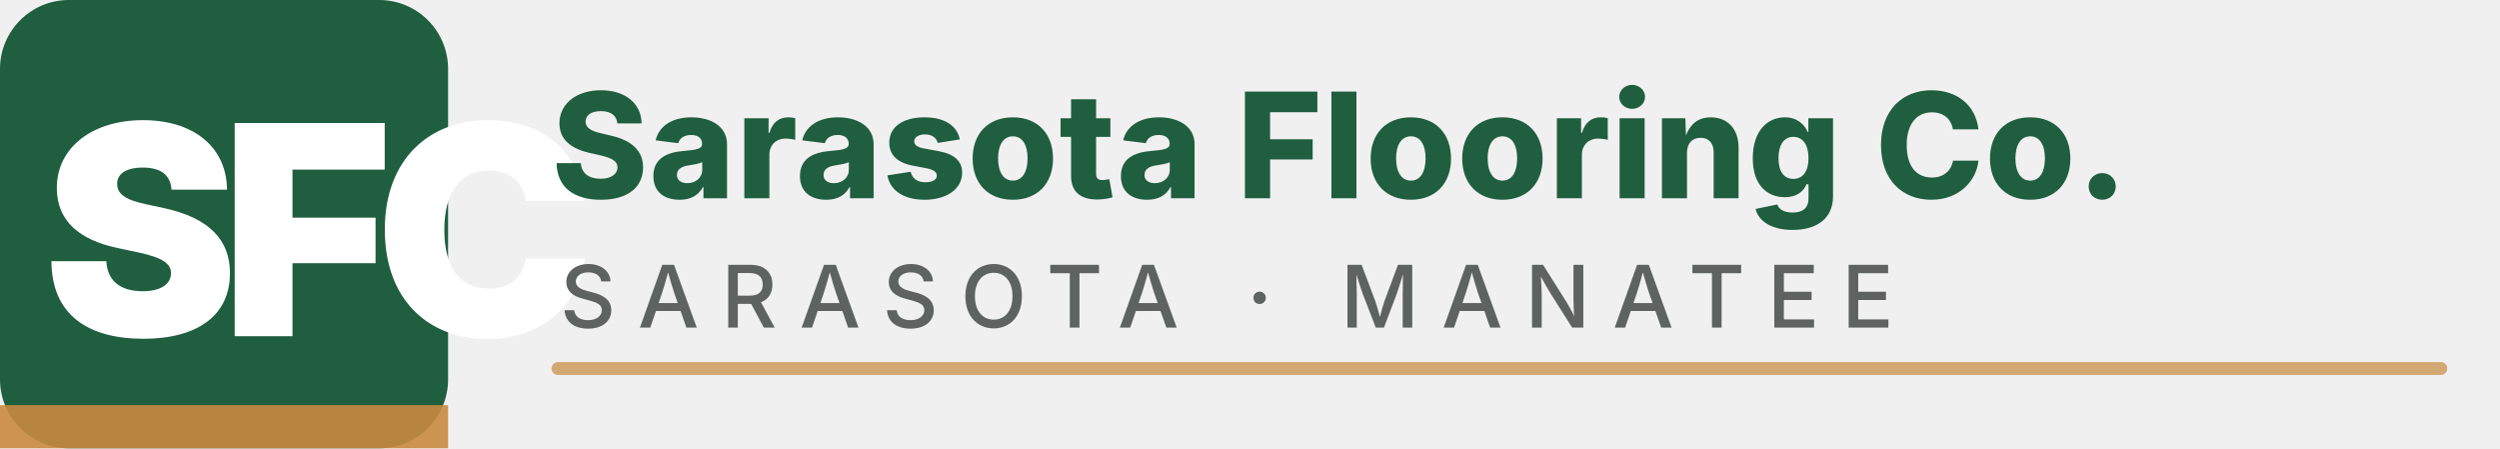
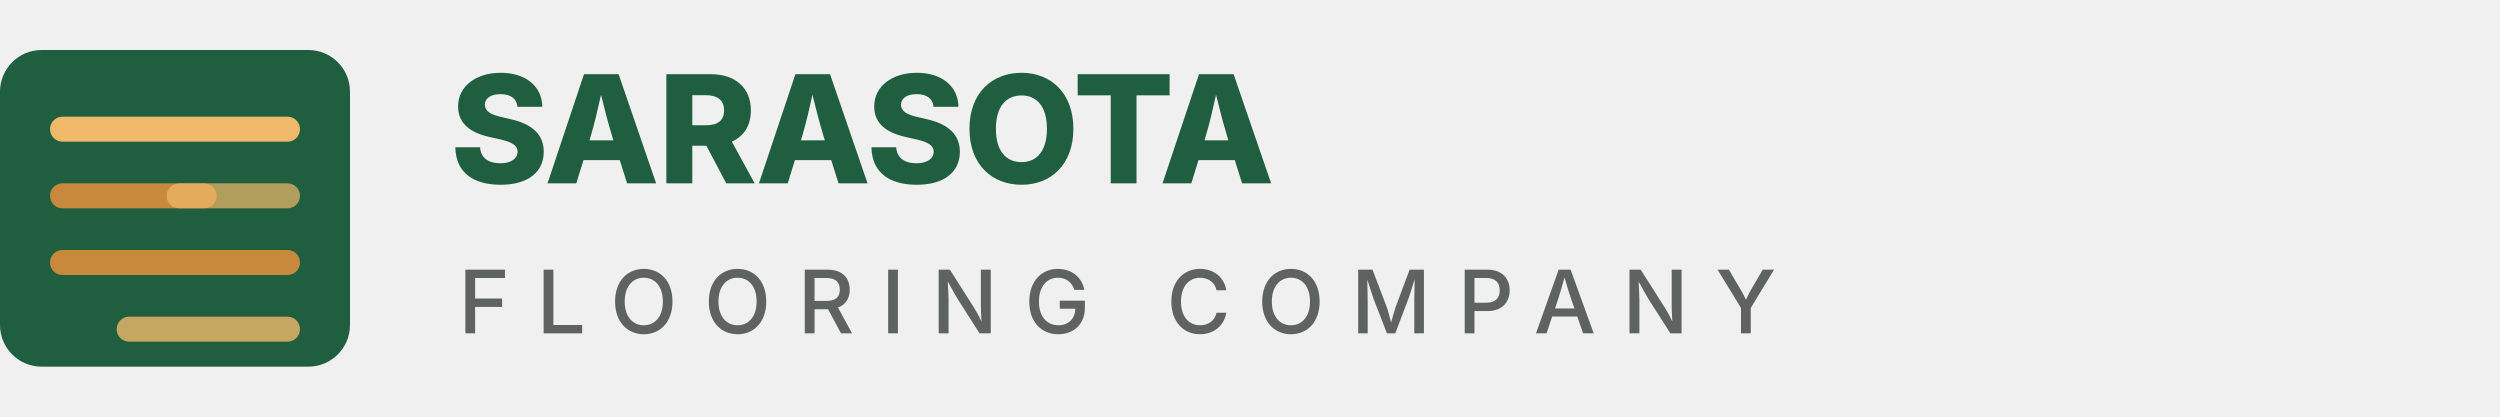
- <svg xmlns="http://www.w3.org/2000/svg" viewBox="0 0 290 52" role="img" aria-label="Sarasota Flooring Company">
-   <rect width="52" height="52" rx="8" fill="#1F5F3F" />
-   <text x="5" y="39" font-family="'Outfit','Inter',-apple-system,sans-serif" font-weight="900" font-size="34" fill="#FFFFFF" letter-spacing="-2">SFC</text>
-   <rect x="0" y="47" width="52" height="5" fill="#C8893D" opacity="0.9" />
-   <text x="64" y="23" font-family="'Outfit','Inter',-apple-system,sans-serif" font-weight="800" font-size="17" fill="#1F5F3F" letter-spacing="0.1">Sarasota Flooring Co.</text>
-   <text x="65" y="38" font-family="'Outfit','Inter',-apple-system,sans-serif" font-weight="500" font-size="10" fill="#5E6362" letter-spacing="2.6">SARASOTA · MANATEE</text>
-   <rect x="64" y="42" width="220" height="1.5" rx=".75" fill="#C8893D" opacity="0.7" />
+ <svg xmlns="http://www.w3.org/2000/svg" viewBox="0 0 300 50" role="img" aria-label="Sarasota Flooring Company">
+   <rect x="0" y="6" width="42" height="38" rx="5" fill="#1F5F3F" />
+   <rect x="6" y="14" width="30" height="3" rx="1.5" fill="#F0B96A" />
+   <rect x="6" y="22" width="20" height="3" rx="1.5" fill="#C8893D" />
+   <rect x="20" y="22" width="16" height="3" rx="1.5" fill="#F0B96A" opacity=".7" />
+   <rect x="6" y="30" width="30" height="3" rx="1.5" fill="#C8893D" />
+   <rect x="14" y="38" width="22" height="3" rx="1.5" fill="#F0B96A" opacity=".8" />
+   <text x="54" y="22" font-family="'Outfit','Inter',-apple-system,sans-serif" font-weight="800" font-size="18" fill="#1F5F3F" letter-spacing="-0.2">SARASOTA</text>
+   <text x="55" y="40" font-family="'Outfit','Inter',-apple-system,sans-serif" font-weight="500" font-size="10.5" fill="#5E6362" letter-spacing="3.2">FLOORING COMPANY</text>
</svg>
